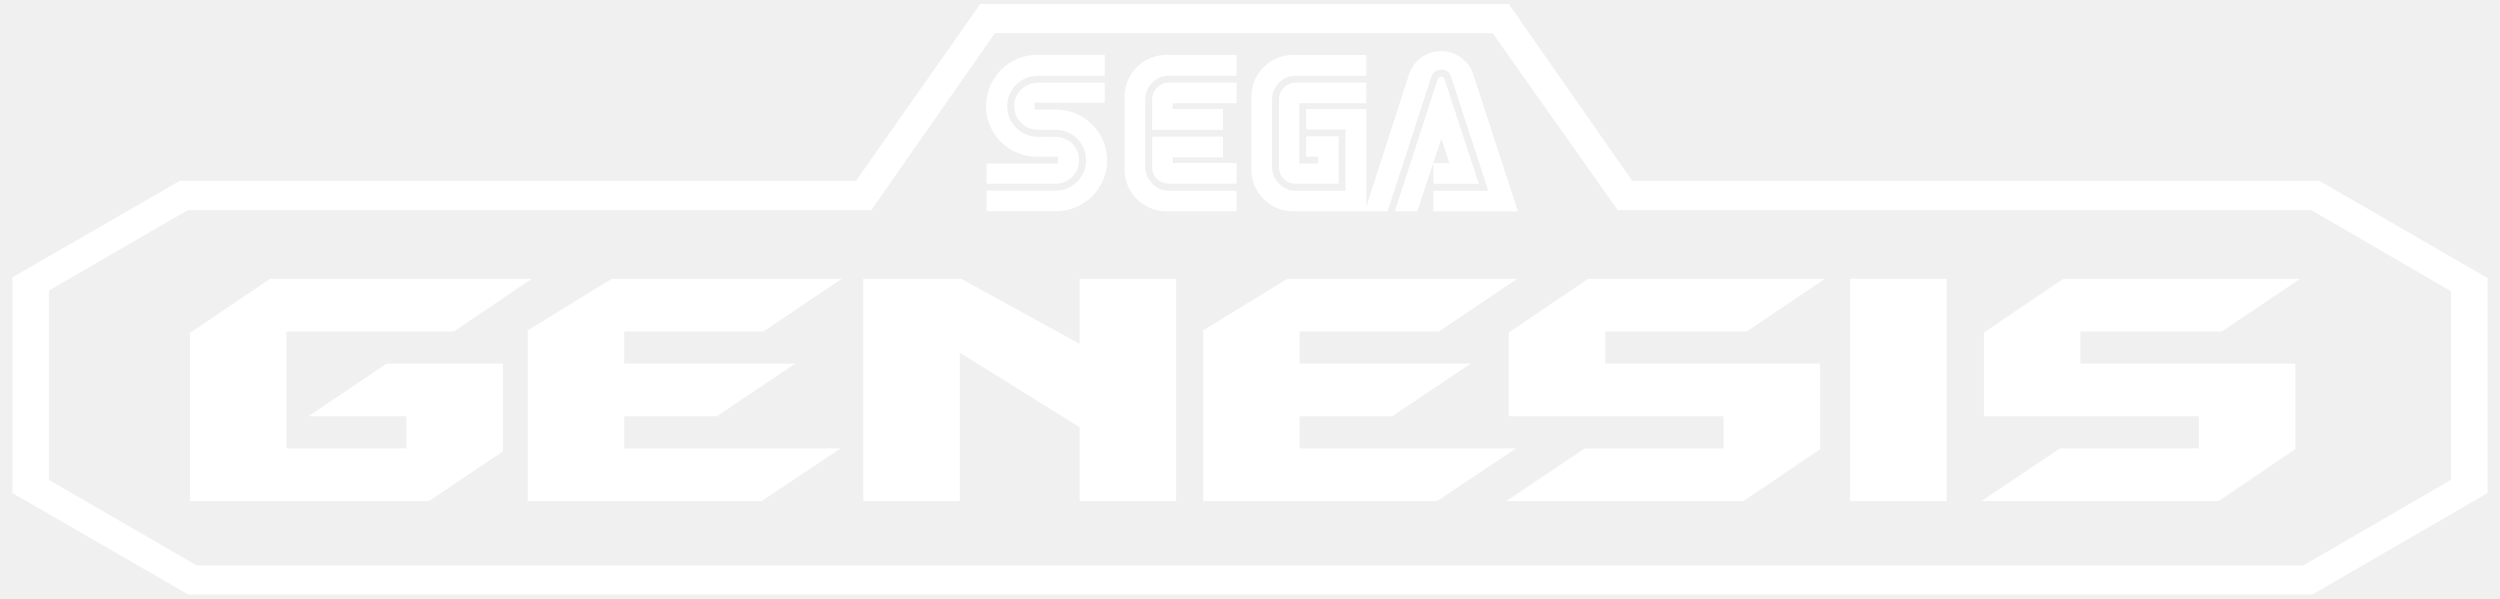
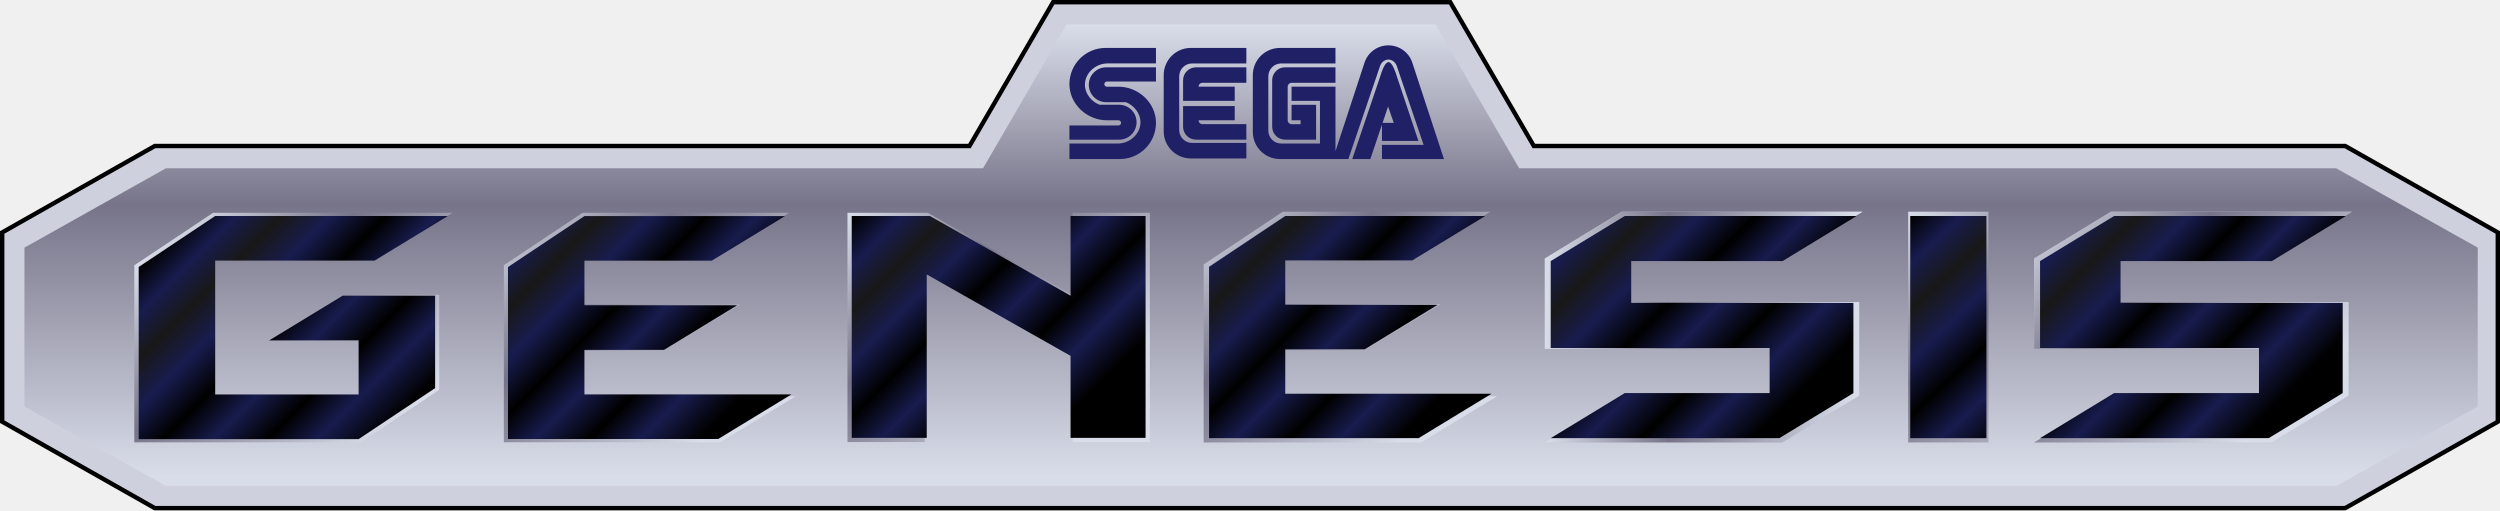
- <svg xmlns="http://www.w3.org/2000/svg" width="946.67" height="226.67" version="1.1" viewBox="0 0 946.67 226.67">
-   <defs>
-     <clipPath id="clipPath4538">
-       <path d="m0 170h710v-170h-710z" />
-     </clipPath>
-   </defs>
-   <g transform="matrix(1.3333 0 0 -1.3333 0 226.67)" fill="#fff">
-     <g transform="translate(696.11 33.724)">
-       <path d="m0 0-41.94-24.292h-598.35l-41.936 24.292v53.768l39.448 22.84h194.12l35.088 50.244h141.39l35.5-50.244h197.03l39.648-23.048zm-37.368 84.912h-195.16l-35.088 50.244h-150.1l-35.296-50.244h-192.04l-47.544-27.404v-61.252l50.036-28.86h603.12l49.828 28.86v61.044z" fill="#fff" />
-     </g>
-     <g clip-path="url(#clipPath4538)" fill="#fff">
-       <g transform="translate(327.21 122.53)">
-         <path d="m0 0c0-2.632 2.144-4.716 4.716-4.688h19.26v5.864h-18.088v1.644h14.252v5.836h-20.112z" fill="#fff" />
-       </g>
-       <g transform="translate(327.23 141.86)">
-         <path d="m0 0c0 2.424 2.088 4.676 4.688 4.664h19.26v-5.836h-18.088v-1.644h14.252v-5.916h-20.14z" fill="#fff" />
-       </g>
-       <g transform="translate(455.9 66.732)">
-         <path d="m0 0h61.04v-24.292l-21.796-14.74h-67.376l22.32 14.952h39.444v9.132h-61.04v23.776l22.532 15.256h67.268l-22.22-14.944h-40.172z" fill="#fff" />
-       </g>
-       <g transform="translate(525.46 90.816)">
-         <path d="m0 0h27.404v-63.116h-27.404z" fill="#fff" />
-       </g>
-       <g transform="translate(590.85 66.732)">
-         <path d="m0 0h61.04v-24.292l-21.804-14.74h-67.368l22.32 14.952h39.448v9.132h-61.04v23.776l22.524 15.256h67.272l-22.22-14.944h-40.172z" fill="#fff" />
-       </g>
-       <g transform="translate(369.12 42.652)">
-         <path d="m0 0v9.132h26.256l22.32 14.948h-48.576v9.14h39.544l22.22 14.944h-65.296l-23.876-14.64v-48.476h66.44l22.42 14.952z" fill="#fff" />
-       </g>
-       <g transform="translate(177.28 42.652)">
-         <path d="m0 0v9.132h26.264l22.316 14.948h-48.58v9.14h39.548l22.216 14.944h-65.296l-23.872-14.64v-48.476h66.436l22.424 14.952z" fill="#fff" />
-       </g>
-       <g transform="translate(306.63 48.668)">
-         <path d="m0 0-34.048 21.18v-42.148h-27.408v63.116h27.82l33.636-18.476v18.476h27.408v-63.116h-27.408z" fill="#fff" />
-       </g>
-       <g transform="translate(81.362 75.872)">
-         <path d="m0 0v-33.22h34.048v9.132h-27.82l22.216 14.948h33.012v-24.916l-20.972-14.116h-67.888v47.748l22.732 15.368h74.328l-22.112-14.944z" fill="#fff" />
-       </g>
-       <g transform="translate(331.23 154.4)">
-         <path d="m0 0c-6.536 0-11.84-5.3-11.84-11.836v-20.72c0-6.536 5.304-11.836 11.84-11.836h19.952v5.836h-19.456c-3.432 0-6.476 3.252-6.476 6.684v19.36c0 3.432 3.044 6.604 6.476 6.604h19.456v5.916h-19.952z" fill="#fff" />
-       </g>
-       <g transform="translate(369.01 123.54)">
-         <path d="m0 0v17.148h19.024v5.836h-20.092c-2.6 0.012-4.688-2.24-4.688-4.664l-0.024-19.336c0-2.632 2.14-4.716 4.712-4.688h12.256l-0.032 13.448h-9.22v-5.784h3.408v-1.956h-5.344z" fill="#fff" />
-       </g>
-       <g transform="translate(313.75 154.45)">
-         <path d="m0 0h-19.116c-8.052 0-14.584-6.528-14.584-14.58 0-8.056 6.532-14.428 14.584-14.36h5.824v-1.968h-20.28v-5.708h19.62c3.688 0 6.68 2.992 6.68 6.676 0 3.688-2.992 6.628-6.68 6.628l-5.084 0.02c-4.784 0-8.664 3.88-8.664 8.664s3.876 8.664 8.664 8.664h19.048z" fill="#fff" />
-       </g>
-       <g transform="translate(313.75 140.85)">
-         <path d="m0 0h-19.868v-1.956l5.96-0.012c8.056 0 14.584-6.372 14.584-14.424 0-8.056-6.528-14.444-14.584-14.444l-19.664 0.04v5.804h19.62c4.784 0 8.664 3.876 8.664 8.66s-3.88 8.612-8.664 8.612l-5.084 0.02c-3.688 0-6.68 2.992-6.68 6.68s2.992 6.68 6.68 6.68h19.048z" fill="#fff" />
-       </g>
-       <g transform="translate(410.26 147.53)">
-         <path d="m0 0c-0.236 0.556-0.32 0.688-0.96 0.688s-0.796-0.332-1.04-0.888l-12.116-37.324 6.376-8e-3 6.852 20.692 2.256-6.988h-4.524v-5.888h12.876z" fill="#fff" />
-       </g>
-       <g transform="translate(367.25 110)">
-         <path d="m0 0c-6.536 0-11.84 5.3-11.84 11.836v20.72c0 6.536 5.304 11.836 11.84 11.836h20.78v-5.916h-20.28c-3.436 0-6.48-3.172-6.48-6.604v-19.36c0-3.432 3.04-6.684 6.48-6.684h14.368v17.404h-11.172v5.812h17.108v-27.68l12.188 37.712c1.312 3.736 4.868 6.416 9.056 6.416 4.272 0 7.9-2.796 9.132-6.664l12.656-38.832h-23.984v5.836h15.58l-10.564 32.388c-0.616 1.78-1.72 1.992-2.82 1.992-1.148 0-2.212-0.472-2.812-2.1l-12.4-38.116h-26.836z" fill="#fff" />
-       </g>
-     </g>
-   </g>
+ <svg xmlns="http://www.w3.org/2000/svg" width="568.93px" height="116.14px" enable-background="new -1 -1 568.929 116.145" version="1.1" viewBox="-1 -1 568.93 116.14">
+   <polygon points="533.06 31.853 532.83 31.721 348.34 31.721 329.32 -1 238.37 -1 219.35 31.721 34.106 31.721 -1 51.605 -1 95.259 33.88 115.02 34.108 115.14 532.82 115.14 567.68 95.404 567.93 95.259 567.93 51.607" />
+   <polygon points="0 52.188 0 94.677 34.37 114.14 532.56 114.14 566.93 94.677 566.93 52.19 532.56 32.72 347.77 32.72 328.74 0 238.95 0 219.92 32.72 34.37 32.72" fill="#CED1DD" />
+   <linearGradient id="path14_1_" x1="308.14" x2="308.14" y1="1411" y2="1516" gradientTransform="translate(-24.425 -1406.4)" gradientUnits="userSpaceOnUse">
+     <stop stop-color="#D9DDE9" offset="0" />
+     <stop stop-color="#777489" offset=".39" />
+     <stop stop-color="#D9DDE9" offset=".98" />
+   </linearGradient>
+   <path d="m344.72 37.286-19.023-32.722h-83.96l-19.025 32.723h-185.94l-32.212 18.073v36.148l32.212 18.072h493.88l32.211-18.072v-36.148l-32.211-18.072-185.94-2e-3z" fill="url(#path14_1_)" />
+   <path d="m309.46 13.469-7.131 21.726h3.521l7.146-20.979c0.26-0.959 1.043-1.659 1.963-1.659 0.931 0 1.713 0.7 1.974 1.659l6.041 17.746h-9.479v3.232h14.105l-7.132-21.726c-0.684-2.396-2.893-4.146-5.51-4.146-2.607-1e-3 -4.812 1.749-5.498 4.147zm4.178 13.492 1.248-3.706 1.301 3.706h-2.549zm-0.517-10.638-6.387 18.872h4.117l2.643-7.822v3.697h8.295l-4.926-14.747c-0.25-0.821-0.996-3.182-1.873-3.182-0.881 0-1.627 2.36-1.869 3.182zm-22.549-2.885h12.344v-3.53h-12.639c-3.408 0-6.172 2.771-6.172 6.18v12.936c0 3.409 2.764 6.172 6.172 6.172h12.639v-16.47h-9.992v3.234h6.461v9.702h-8.813c-1.627 0-2.936-1.315-2.936-2.938v-12.35c-2e-3 -1.619 1.309-2.936 2.936-2.936zm2.351 9.406v3.531h2.055v0.882h-2.055c-0.486 0-0.883-0.396-0.883-0.882v-7.648c0-0.486 0.396-0.883 0.883-0.883h9.992v-3.524h-11.461c-1.627 0-2.945 1.316-2.945 2.938v10.585c0 1.622 1.318 2.938 2.945 2.938h7.055v-7.938l-5.586 1e-3zm-22.631-9.406h12.344v-3.53h-12.641c-3.408 0-6.17 2.771-6.17 6.18v12.792c0 3.408 2.762 6.179 6.17 6.179h12.641v-3.531h-12.344c-1.621 0-2.938-1.314-2.938-2.938v-12.214c0-1.621 1.317-2.938 2.938-2.938zm9.695 8.523v-3.234h-8.227c0-0.486 0.395-0.883 0.883-0.883h9.992v-3.524h-11.461c-1.621 0-2.936 1.316-2.936 2.938v4.703h11.749zm0 1.179v3.234h-8.227c0 0.485 0.395 0.882 0.883 0.882h9.992v3.522h-11.461c-1.621 0-2.936-1.314-2.936-2.938v-4.703l11.749 3e-3zm-30.203 4.407h-7.412v3.233h11.459c2.123-0.076 3.82-1.827 3.82-3.966 0-2.189-1.773-3.972-3.965-3.972h-4.459c-1.803-0.686-3.334-2.474-3.334-4.559 0-2.679 2.467-4.848 5.145-4.848h11.027v-3.528h-11.469c-4.541 0-8.225 3.69-8.225 8.233 0 4.55 3.979 8.234 8.521 8.234v-0.038l0.023 0.038h2.625c0.32 0 0.586 0.259 0.586 0.586 0 0.326-0.268 0.586-0.586 0.586h-3.756v1e-3zm4.862-9.993h7.42v-3.234h-11.468c-2.123 0.076-3.818 1.827-3.818 3.966 0 2.198 1.779 3.973 3.973 3.973h4.459c1.803 0.692 3.326 2.473 3.326 4.558 0 2.68-2.465 4.849-5.146 4.849h-11.018v3.53h11.459c4.545 0 8.234-3.683 8.234-8.232 0-4.543-3.979-8.234-8.523-8.234v0.046l-0.029-0.045h-2.619c-0.328 0-0.586-0.259-0.586-0.586 0-0.319 0.258-0.586 0.586-0.586l3.75-5e-3z" fill="#202066" />
+   <linearGradient id="polygon37_2_" x1="220.79" x2="270.31" y1="1450" y2="1499.5" gradientTransform="translate(-24.425 -1406.4)" gradientUnits="userSpaceOnUse">
+     <stop stop-color="#D9DDE9" offset="0" />
+     <stop stop-color="#777489" offset=".39" />
+     <stop stop-color="#D9DDE9" offset=".98" />
+   </linearGradient>
+   <polygon points="260.67 47.433 260.67 99.606 243.1 99.606 243.1 80.333 209.43 61.171 209.43 99.606 191.86 99.606 191.86 47.433 210.16 47.433 243.1 66.173 243.1 47.433" fill="url(#polygon37_2_)" />
+   <linearGradient id="polygon37_3_" x1="221.69" x2="269.72" y1="1450.8" y2="1498.8" gradientTransform="translate(-24.425 -1406.4)" gradientUnits="userSpaceOnUse">
+     <stop offset="0" />
+     <stop stop-color="#181C4E" offset=".11" />
+     <stop stop-color="#181818" offset=".22" />
+     <stop stop-color="#181C4E" offset=".34" />
+     <stop offset=".47" />
+     <stop stop-color="#181C4E" offset=".59" />
+     <stop offset=".72" />
+     <stop stop-color="#181C4E" offset=".84" />
+     <stop offset=".98" />
+   </linearGradient>
+   <polygon id="polygon37_1_" points="259.7 48.156 259.7 98.649 242.63 98.649 242.63 79.995 209.9 61.45 209.9 98.649 192.83 98.649 192.83 48.156 210.61 48.156 242.63 66.29 242.63 48.156" fill="url(#polygon37_3_)" />
+   <linearGradient id="rect58_2_" x1="449.51" x2="499.75" y1="1461.4" y2="1514.9" gradientTransform="translate(-24.425 -1406.4)" gradientUnits="userSpaceOnUse">
+     <stop stop-color="#D9DDE9" offset="0" />
+     <stop stop-color="#777489" offset=".39" />
+     <stop stop-color="#D9DDE9" offset=".98" />
+   </linearGradient>
+   <rect x="433.25" y="47.179" width="18.262" height="52.509" fill="url(#rect58_2_)" />
+   <linearGradient id="rect58_3_" x1="450.21" x2="498.42" y1="1462.2" y2="1513.5" gradientTransform="translate(-24.425 -1406.4)" gradientUnits="userSpaceOnUse">
+     <stop offset="0" />
+     <stop stop-color="#181C4E" offset=".11" />
+     <stop stop-color="#181818" offset=".22" />
+     <stop stop-color="#181C4E" offset=".34" />
+     <stop offset=".47" />
+     <stop stop-color="#181C4E" offset=".59" />
+     <stop offset=".72" />
+     <stop stop-color="#181C4E" offset=".84" />
+     <stop offset=".98" />
+   </linearGradient>
+   <rect id="rect58_1_" x="433.72" y="48.156" width="17.332" height="50.559" fill="url(#rect58_3_)" />
+   <linearGradient id="polygon79_2_" x1="300.5" x2="350.31" y1="1450.4" y2="1500.2" gradientTransform="translate(-24.425 -1406.4)" gradientUnits="userSpaceOnUse">
+     <stop stop-color="#D9DDE9" offset="0" />
+     <stop stop-color="#777489" offset=".39" />
+     <stop stop-color="#D9DDE9" offset=".98" />
+   </linearGradient>
+   <polygon points="320.92 57.68 290.92 57.68 290.92 68.182 326.92 68.182 309.67 78.684 290.92 78.684 290.92 89.186 339.67 89.186 322.42 99.688 272.92 99.688 272.92 59.182 290.92 47.179 338.17 47.179" fill="url(#polygon79_2_)" />
+   <linearGradient id="polygon79_3_" x1="301.62" x2="349.58" y1="1451.5" y2="1499.4" gradientTransform="translate(-24.425 -1406.4)" gradientUnits="userSpaceOnUse">
+     <stop offset="0" />
+     <stop stop-color="#181C4E" offset=".11" />
+     <stop stop-color="#181818" offset=".22" />
+     <stop stop-color="#181C4E" offset=".34" />
+     <stop offset=".47" />
+     <stop stop-color="#181C4E" offset=".59" />
+     <stop offset=".72" />
+     <stop stop-color="#181C4E" offset=".84" />
+     <stop offset=".98" />
+   </linearGradient>
+   <polygon id="polygon79_1_" points="320.38 58.266 291.49 58.266 291.49 68.378 326.16 68.378 309.54 78.49 291.49 78.49 291.49 88.6 338.43 88.6 321.82 98.714 274.15 98.714 274.15 59.712 291.49 48.156 336.99 48.156" fill="url(#polygon79_3_)" />
+   <linearGradient id="polygon100_2_" x1="141.23" x2="190.76" y1="1450.6" y2="1500.2" gradientTransform="translate(-24.425 -1406.4)" gradientUnits="userSpaceOnUse">
+     <stop stop-color="#D9DDE9" offset="0" />
+     <stop stop-color="#777489" offset=".39" />
+     <stop stop-color="#D9DDE9" offset=".98" />
+   </linearGradient>
+   <polygon points="161.4 57.878 131.56 57.878 131.56 68.317 167.37 68.317 150.21 78.762 131.56 78.762 131.56 89.204 180.05 89.204 162.89 99.647 113.66 99.647 113.66 59.368 131.56 47.433 178.56 47.433" fill="url(#polygon100_2_)" />
+   <linearGradient id="polygon100_3_" x1="142.08" x2="190.21" y1="1451.5" y2="1499.6" gradientTransform="translate(-24.425 -1406.4)" gradientUnits="userSpaceOnUse">
+     <stop offset="0" />
+     <stop stop-color="#181C4E" offset=".11" />
+     <stop stop-color="#181818" offset=".22" />
+     <stop stop-color="#181C4E" offset=".34" />
+     <stop offset=".47" />
+     <stop stop-color="#181C4E" offset=".59" />
+     <stop offset=".72" />
+     <stop stop-color="#181C4E" offset=".84" />
+     <stop offset=".98" />
+   </linearGradient>
+   <polygon id="polygon100_1_" points="160.98 58.319 132 58.319 132 68.468 166.78 68.468 150.11 78.615 132 78.615 132 88.76 179.1 88.76 162.44 98.905 114.6 98.905 114.6 59.768 132 48.174 177.65 48.174" fill="url(#polygon100_3_)" />
+   <linearGradient id="polygon121_2_" x1="64.992" x2="113.87" y1="1454.8" y2="1503.6" gradientTransform="translate(-24.425 -1406.4)" gradientUnits="userSpaceOnUse">
+     <stop stop-color="#D9DDE9" offset="0" />
+     <stop stop-color="#777489" offset=".39" />
+     <stop stop-color="#D9DDE9" offset=".98" />
+   </linearGradient>
+   <polygon points="29.562 59.372 47.47 47.433 101.94 47.433 84.779 57.882 47.47 57.882 47.47 89.219 81.048 89.219 81.048 76.534 60.155 76.534 77.317 66.089 98.958 66.089 98.958 87.727 81.048 99.667 29.562 99.667" fill="url(#polygon121_2_)" />
+   <linearGradient id="polygon121_3_" x1="65.687" x2="113.2" y1="1455.5" y2="1503" gradientTransform="translate(-24.425 -1406.4)" gradientUnits="userSpaceOnUse">
+     <stop offset="0" />
+     <stop stop-color="#181C4E" offset=".11" />
+     <stop stop-color="#181818" offset=".22" />
+     <stop stop-color="#181C4E" offset=".34" />
+     <stop offset=".47" />
+     <stop stop-color="#181C4E" offset=".59" />
+     <stop offset=".72" />
+     <stop stop-color="#181C4E" offset=".84" />
+     <stop offset=".98" />
+   </linearGradient>
+   <polygon id="polygon121_1_" points="30.563 59.76 47.971 48.156 100.92 48.156 84.238 58.311 47.971 58.311 47.971 88.776 80.611 88.776 80.611 76.444 60.302 76.444 76.985 66.29 98.021 66.29 98.021 87.325 80.611 98.93 30.563 98.93" fill="url(#polygon121_3_)" />
+   <polygon points="422.09 89.034 404.59 99.688 350.56 99.688 368.06 89.034 402.3 89.034 402.3 78.382 350.56 78.382 350.56 57.835 368.06 47.179 422.85 47.179 405.35 57.835 369.58 57.835 369.58 67.725 422.09 67.725" fill="#C2C4D2" />
+   <linearGradient id="polygon142_2_" x1="350.52" x2="422.82" y1="-651.4" y2="-651.4" gradientTransform="matrix(1 0 0 -1 .0352 -577.97)" gradientUnits="userSpaceOnUse">
+     <stop stop-color="#D9DDE9" offset="0" />
+     <stop stop-color="#777489" offset=".39" />
+     <stop stop-color="#D9DDE9" offset=".98" />
+   </linearGradient>
+   <polygon points="402.3 89.034 402.3 78.382 350.56 78.382 350.56 57.835 368.06 47.179 422.85 47.179 405.35 57.835 369.58 57.835 369.58 67.725 422.09 67.725 422.09 89.034 404.59 99.688 350.56 99.688 368.06 89.034" fill="url(#polygon142_2_)" />
+   <linearGradient id="polygon142_3_" x1="381.43" x2="430.44" y1="1450.1" y2="1499.1" gradientTransform="translate(-24.425 -1406.4)" gradientUnits="userSpaceOnUse">
+     <stop offset="0" />
+     <stop stop-color="#181C4E" offset=".11" />
+     <stop stop-color="#181818" offset=".22" />
+     <stop stop-color="#181C4E" offset=".34" />
+     <stop offset=".47" />
+     <stop stop-color="#181C4E" offset=".59" />
+     <stop offset=".72" />
+     <stop stop-color="#181C4E" offset=".84" />
+     <stop offset=".98" />
+   </linearGradient>
+   <polygon id="polygon142_1_" points="401.72 88.454 401.72 78.198 351.9 78.198 351.9 58.413 368.75 48.156 421.51 48.156 404.66 58.413 370.22 58.413 370.22 67.938 420.78 67.938 420.78 88.454 403.92 98.714 351.9 98.714 368.75 88.454" fill="url(#polygon142_3_)" />
+   <polygon points="533.45 89.034 515.94 99.688 461.91 99.688 479.42 89.034 513.66 89.034 513.66 78.382 461.91 78.382 461.91 57.835 479.42 47.179 534.21 47.179 516.7 57.835 480.94 57.835 480.94 67.725 533.45 67.725" fill="#C2C4D2" />
+   <linearGradient id="polygon163_2_" x1="491.64" x2="542.55" y1="1449" y2="1499.9" gradientTransform="translate(-24.425 -1406.4)" gradientUnits="userSpaceOnUse">
+     <stop stop-color="#D9DDE9" offset="0" />
+     <stop stop-color="#777489" offset=".39" />
+     <stop stop-color="#D9DDE9" offset=".98" />
+   </linearGradient>
+   <polygon points="513.66 89.034 513.66 78.382 461.91 78.382 461.91 57.835 479.42 47.179 534.21 47.179 516.7 57.835 480.94 57.835 480.94 67.725 533.45 67.725 533.45 89.034 515.94 99.688 461.91 99.688 479.42 89.034" fill="url(#polygon163_2_)" />
+   <linearGradient id="polygon163_3_" x1="492.78" x2="541.8" y1="1450.1" y2="1499.1" gradientTransform="translate(-24.425 -1406.4)" gradientUnits="userSpaceOnUse">
+     <stop offset="0" />
+     <stop stop-color="#181C4E" offset=".11" />
+     <stop stop-color="#181818" offset=".22" />
+     <stop stop-color="#181C4E" offset=".34" />
+     <stop offset=".47" />
+     <stop stop-color="#181C4E" offset=".59" />
+     <stop offset=".72" />
+     <stop stop-color="#181C4E" offset=".84" />
+     <stop offset=".98" />
+   </linearGradient>
+   <polygon id="polygon163_1_" points="513.08 88.454 513.08 78.198 463.26 78.198 463.26 58.413 480.11 48.156 532.86 48.156 516.01 58.413 481.58 58.413 481.58 67.938 532.13 67.938 532.13 88.454 515.28 98.714 463.26 98.714 480.11 88.454" fill="url(#polygon163_3_)" />
</svg>
